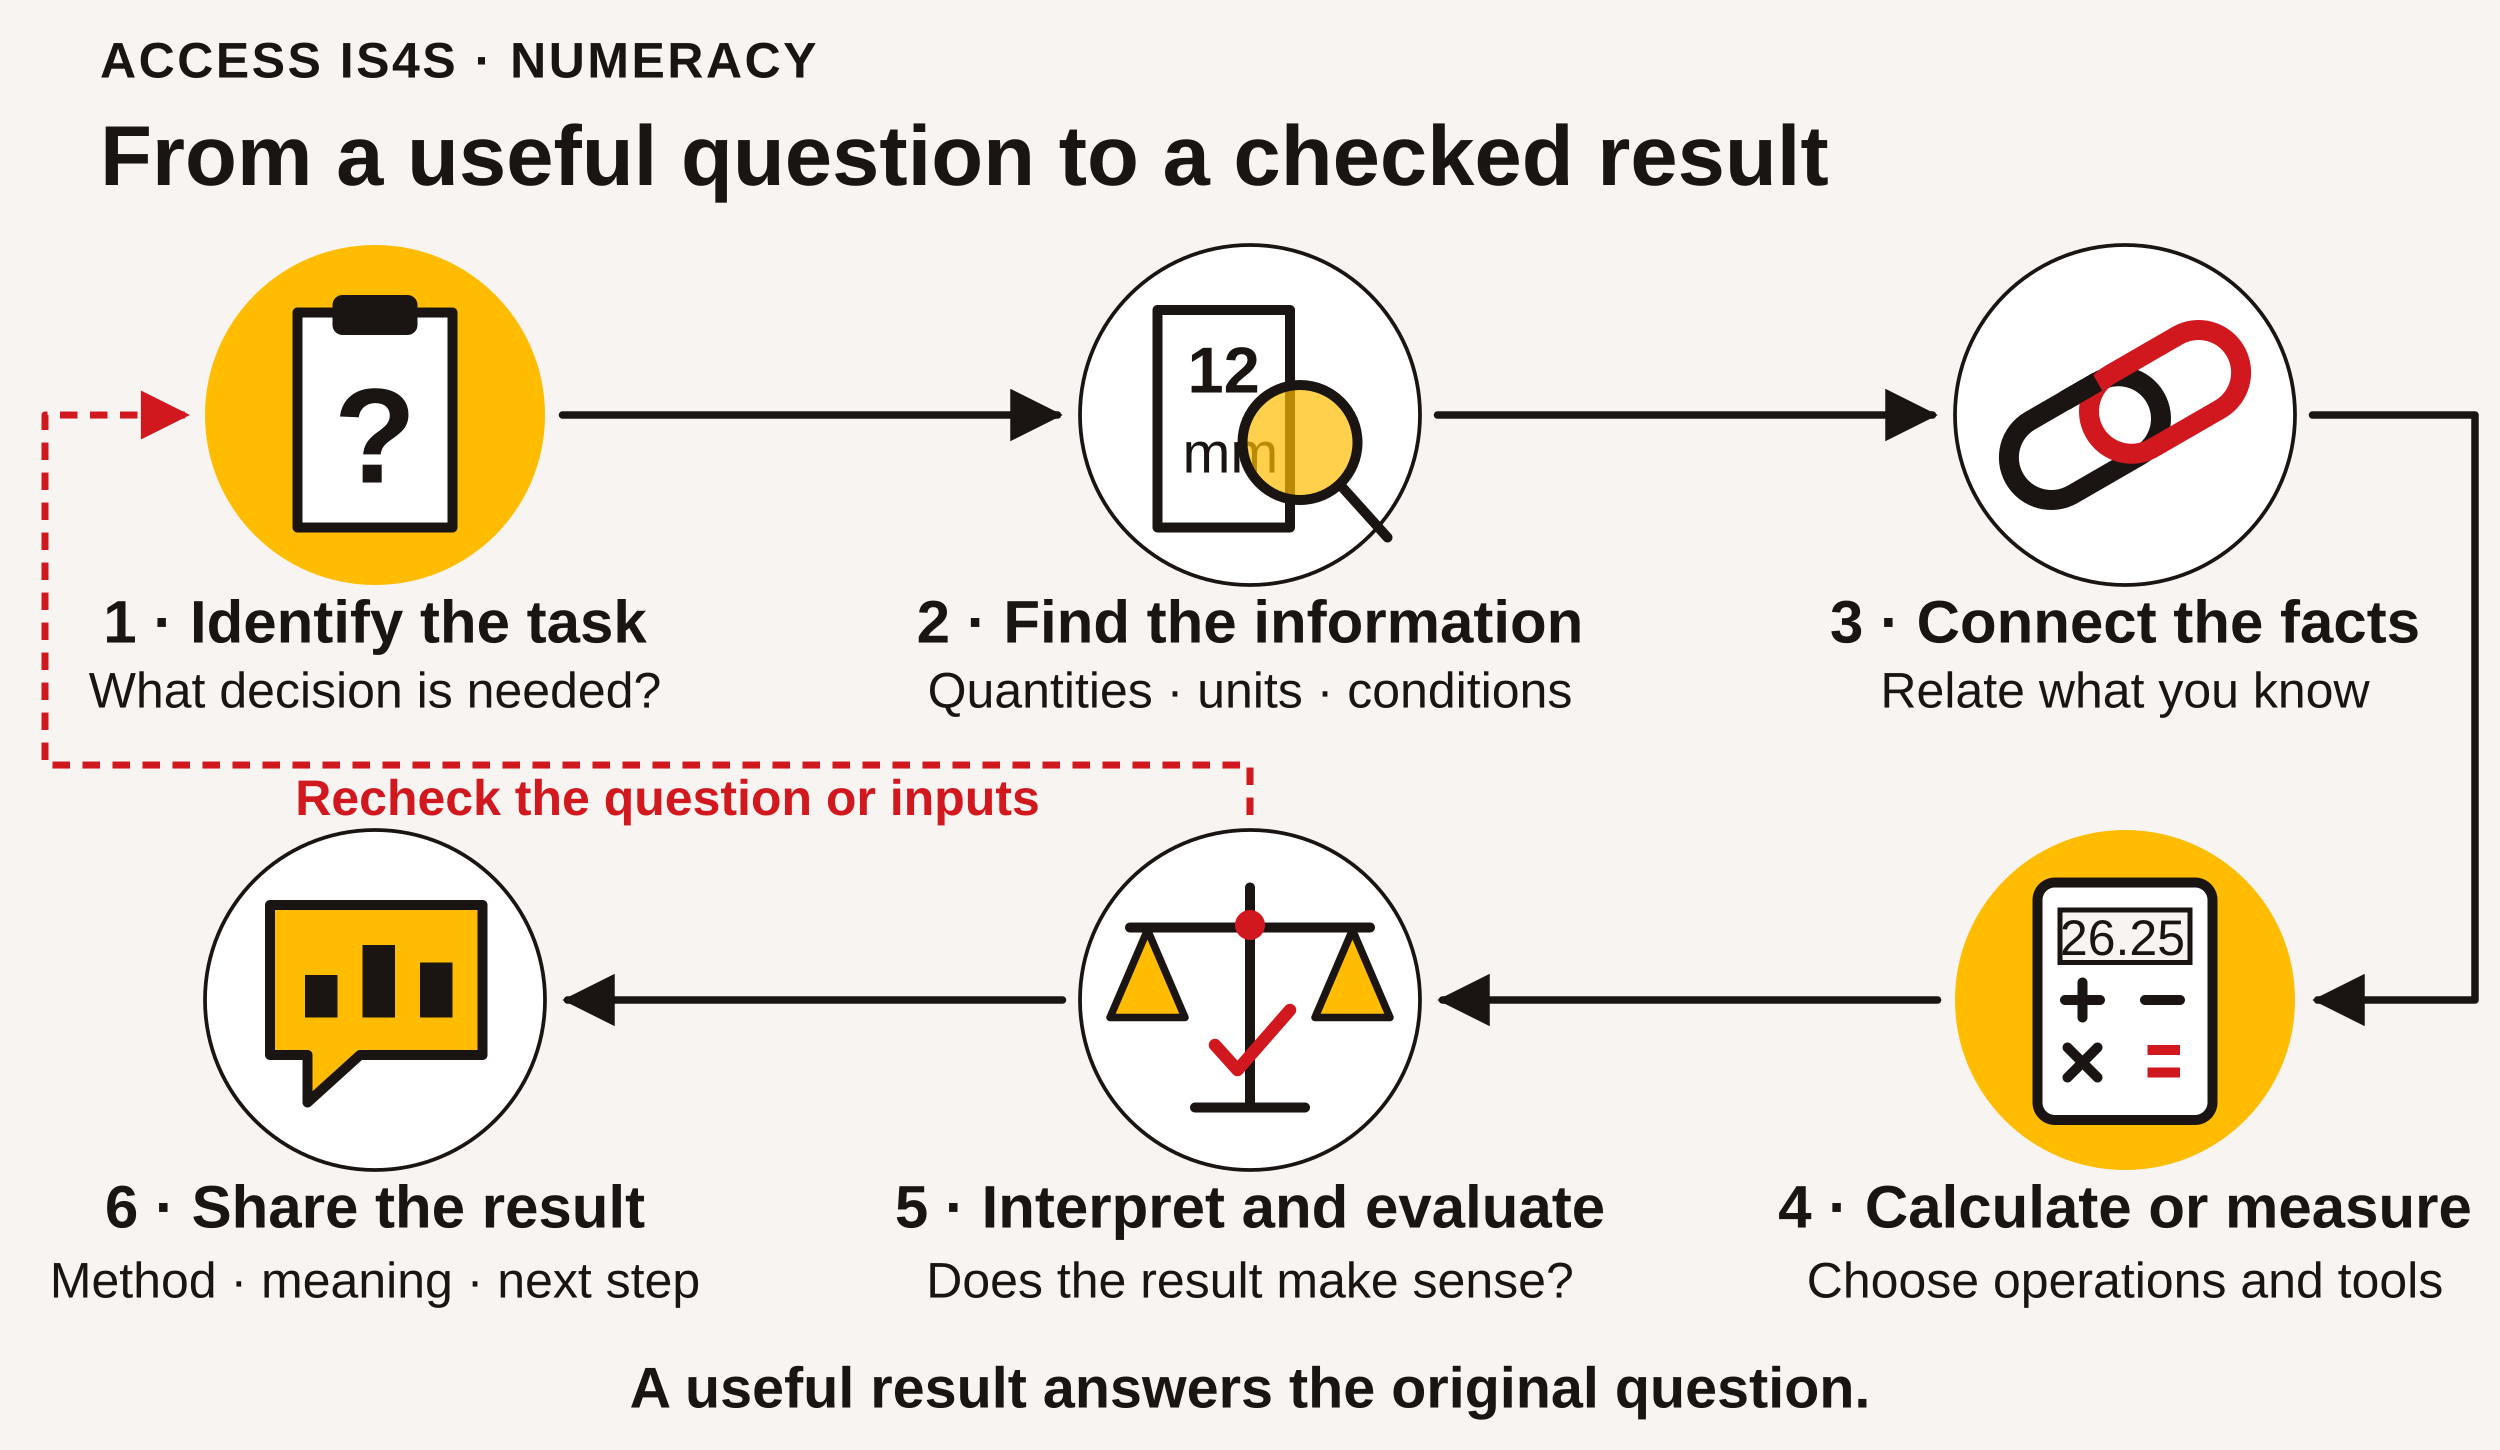
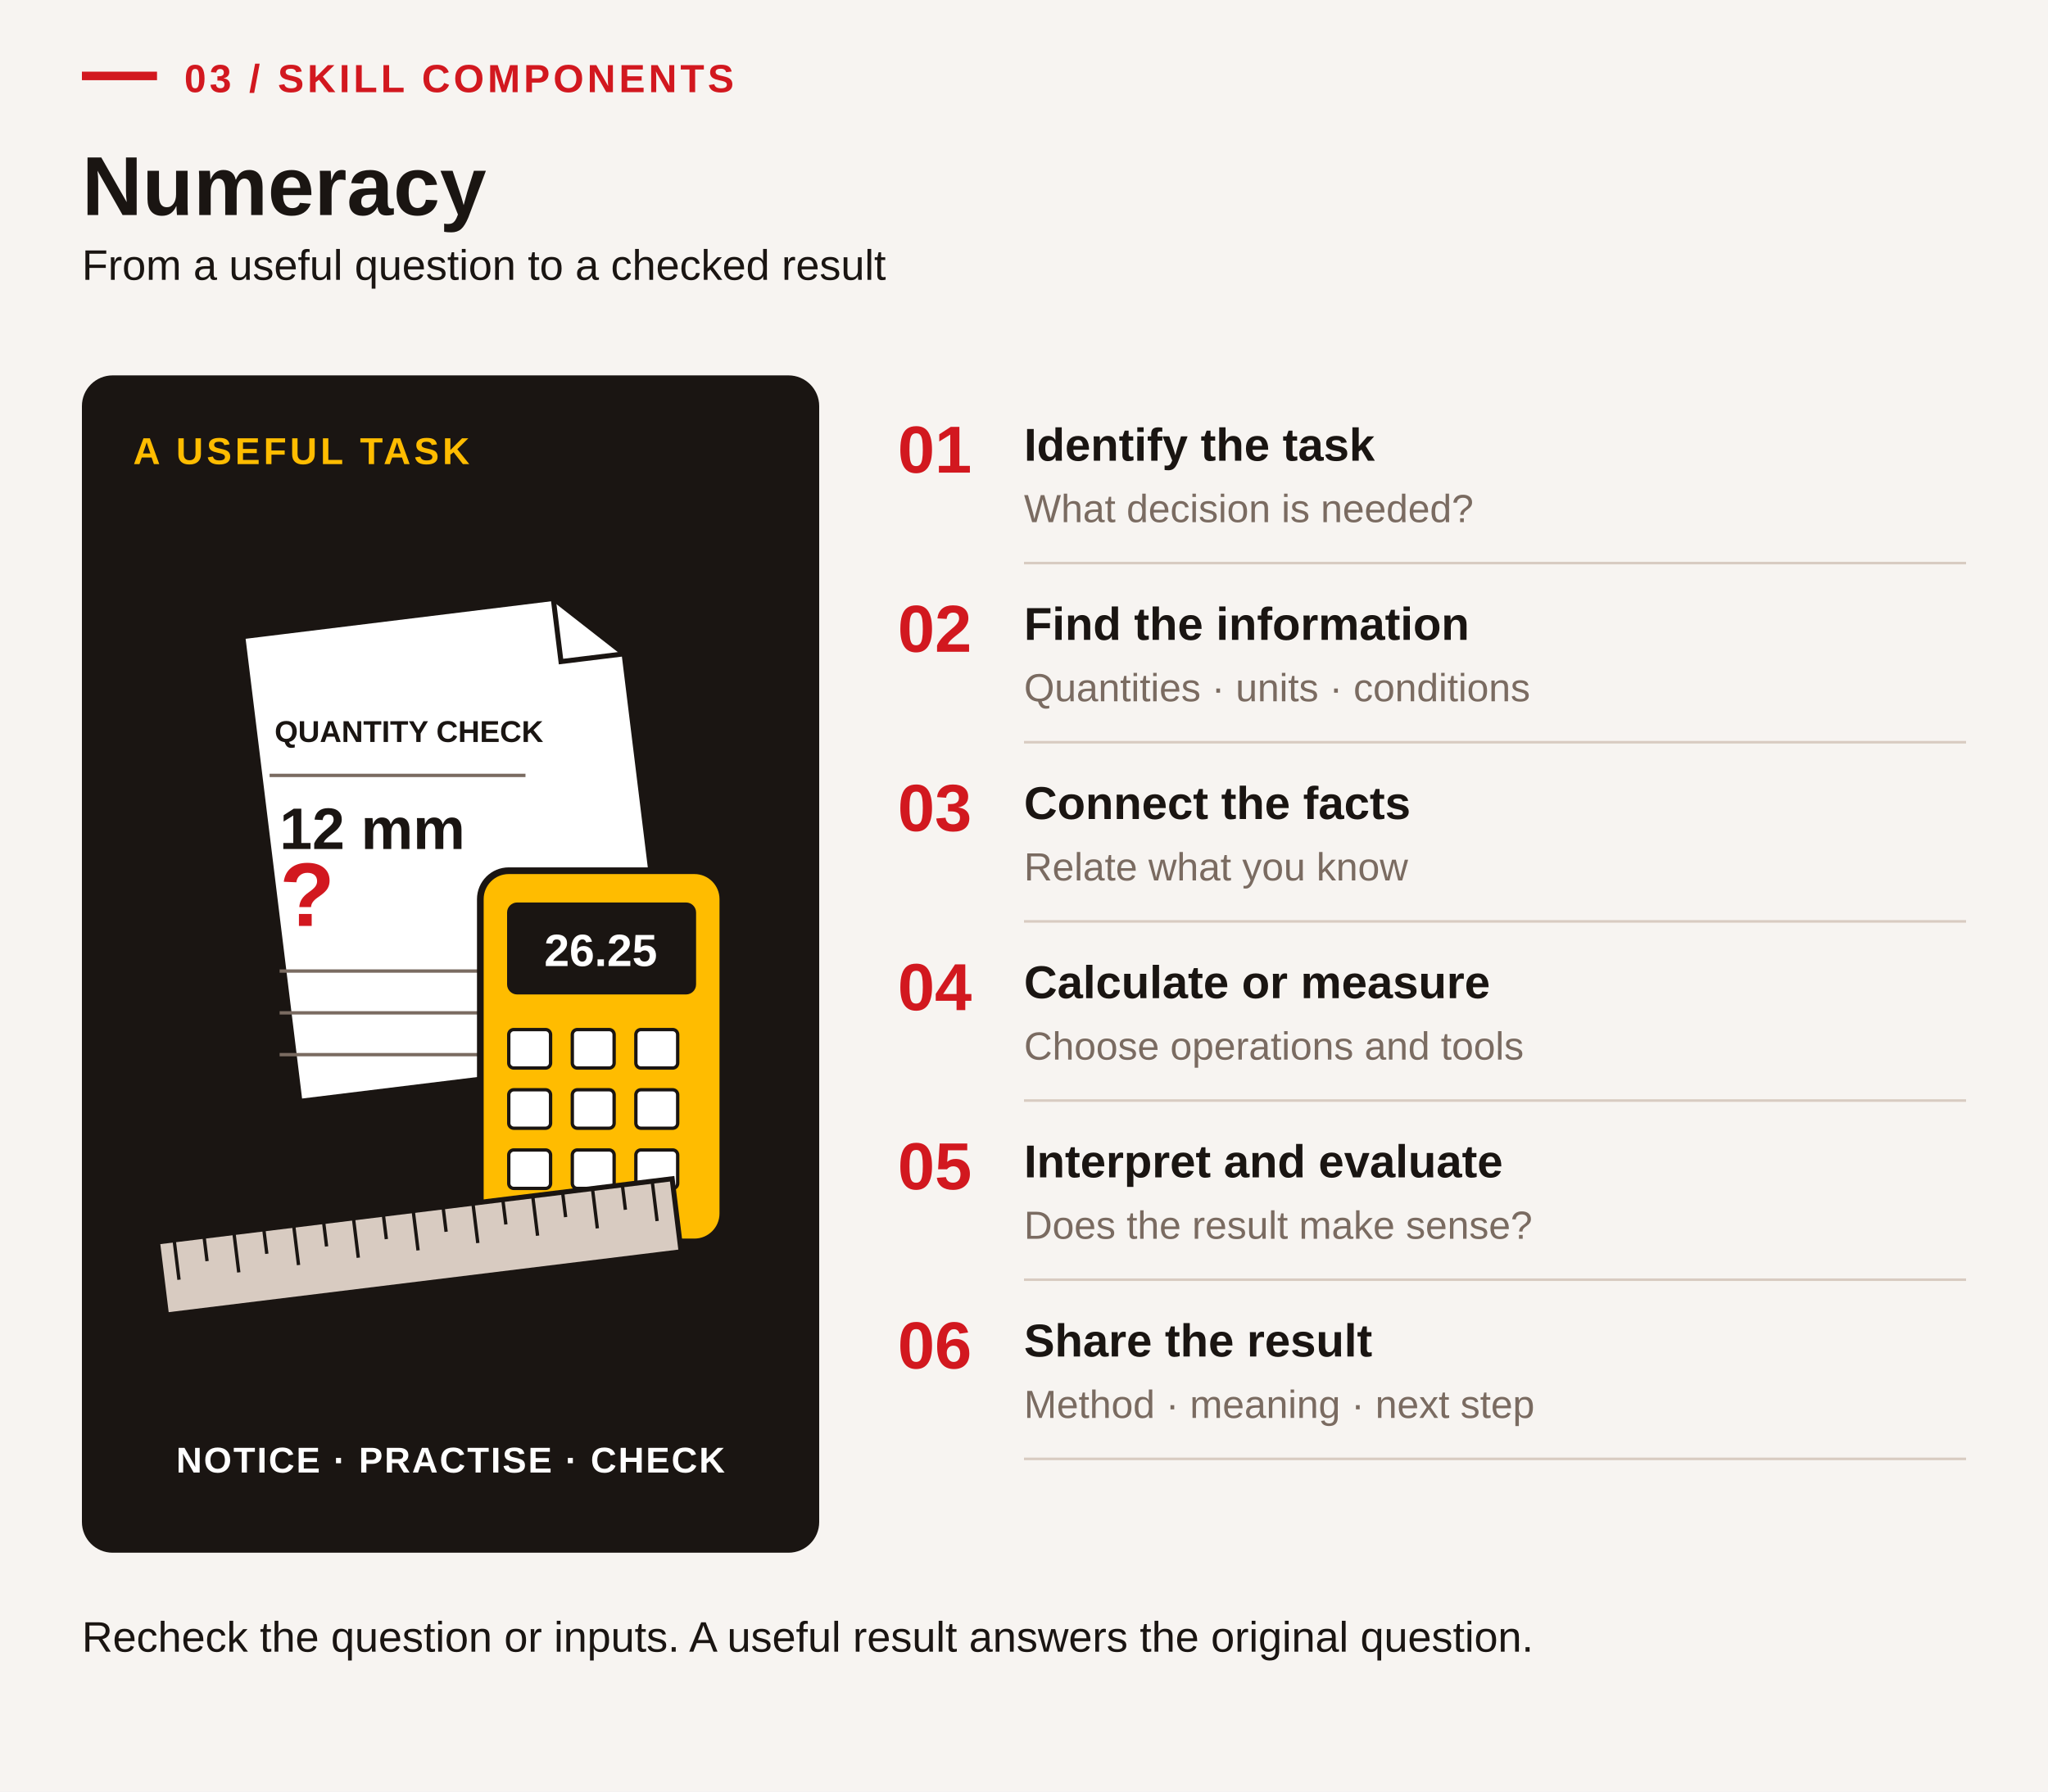
- <svg xmlns="http://www.w3.org/2000/svg" width="1000" height="580" viewBox="0 0 1000 580" role="img" aria-labelledby="title desc">
-   <style>text{font-family:Arial,sans-serif;fill:#1A1512}.action{font-size:24px;font-weight:700;text-anchor:middle}.prompt{font-size:20px;text-anchor:middle}.route{fill:none;stroke:#1A1512;stroke-width:3;stroke-linecap:round;stroke-linejoin:round}.icon{fill:none;stroke:#1A1512;stroke-width:4;stroke-linecap:round;stroke-linejoin:round}</style>
+ <svg xmlns="http://www.w3.org/2000/svg" width="1200" height="1050" viewBox="0 0 1200 1050" role="img" aria-labelledby="title desc">
  <defs>
-     <marker id="arrow" viewBox="0 0 10 10" refX="9" refY="5" markerWidth="7" markerHeight="7" orient="auto">
-       <path d="M 0 0 L 10 5 L 0 10 z" fill="#1A1512" />
+     <marker id="arrow" markerWidth="8" markerHeight="8" refX="7" refY="4" orient="auto">
+       <path d="M0 0 L8 4 L0 8Z" fill="#1A1512" />
    </marker>
-     <marker id="return" viewBox="0 0 10 10" refX="9" refY="5" markerWidth="7" markerHeight="7" orient="auto">
-       <path d="M 0 0 L 10 5 L 0 10 z" fill="#D2181F" />
-     </marker>
+     <pattern id="hatch" width="14" height="14" patternUnits="userSpaceOnUse">
+       <path d="M-2 12 L12 -2 M2 16 L16 2" stroke="#7A6B61" stroke-width="1.5" />
+     </pattern>
  </defs>
-   <rect width="1000" height="580" fill="#F7F4F1" />
-   <text x="40" y="31" font-size="20" font-weight="700" letter-spacing="1">ACCESS IS4S · NUMERACY</text>
-   <text x="40" y="74" font-size="34" font-weight="700">From a useful question to a checked result</text>
-   <path d="M 225 166 H 423" class="route" marker-end="url(#arrow)" />
-   <path d="M 575 166 H 773" class="route" marker-end="url(#arrow)" />
-   <path d="M 925 166 H 990 V 400 H 927" class="route" marker-end="url(#arrow)" />
-   <path d="M 775 400 H 577" class="route" marker-end="url(#arrow)" />
-   <path d="M 425 400 H 227" class="route" marker-end="url(#arrow)" />
-   <path d="M 500 326 V 306 H 18 V 166 H 74" fill="none" stroke="#D2181F" stroke-width="2.8" stroke-dasharray="7 5" stroke-linejoin="round" marker-end="url(#return)" />
-   <text x="267" y="326" text-anchor="middle" font-size="20" font-weight="700" style="fill:#D2181F">Recheck the question or inputs</text>
-   <circle cx="150" cy="166" r="68" fill="#FFBC00" />
-   <path d="M 119 125 H 181 V 211 H 119 Z" fill="#FFFFFF" stroke="#1A1512" stroke-width="4" stroke-linejoin="round" />
-   <rect x="133" y="118" width="34" height="16" rx="4" fill="#1A1512" />
-   <text x="150" y="193" text-anchor="middle" font-size="54" font-weight="700">?</text>
-   <text x="150" y="257" class="action">1 · Identify the task</text>
-   <text x="150" y="283" class="prompt">What decision is needed?</text>
-   <circle cx="500" cy="166" r="68" fill="#FFFFFF" stroke="#1A1512" stroke-width="1.5" />
-   <path d="M 463 124 H 516 V 211 H 463 Z" class="icon" />
-   <text x="475" y="157" font-size="26" font-weight="700">12</text>
-   <text x="473" y="189" font-size="23">mm</text>
-   <circle cx="520" cy="177" r="23" fill="#FFBC00" fill-opacity=".7" stroke="#1A1512" stroke-width="4" />
-   <path d="M 537 195 L 555 215" class="icon" />
-   <text x="500" y="257" class="action">2 · Find the information</text>
-   <text x="500" y="283" class="prompt">Quantities · units · conditions</text>
-   <circle cx="850" cy="166" r="68" fill="#FFFFFF" stroke="#1A1512" stroke-width="1.5" />
-   <g transform="rotate(-30 850 166)">
-     <rect x="799" y="149" width="65" height="34" rx="17" fill="none" stroke="#1A1512" stroke-width="8" />
-     <rect x="836" y="149" width="65" height="34" rx="17" fill="none" stroke="#D2181F" stroke-width="8" />
-     <path d="M 832 149 H 847" fill="none" stroke="#1A1512" stroke-width="8" />
+   <rect width="1200" height="1050" fill="#F7F4F1" />
+   <g font-family="Arial,Helvetica,sans-serif">
+     <rect x="48" y="42" width="44" height="5" rx="0" fill="#D2181F" stroke="none" stroke-width="1" />
+     <text x="108" y="54" font-size="23" font-weight="700" fill="#D2181F" text-anchor="start" letter-spacing="2">03 / SKILL COMPONENTS</text>
+     <text x="48" y="126" font-size="49" font-weight="700" fill="#1A1512" text-anchor="start" letter-spacing="0">Numeracy</text>
+     <text x="48" y="164" font-size="25" font-weight="400" fill="#1A1512" text-anchor="start" letter-spacing="0">From a useful question to a checked result</text>
+     <rect x="48" y="220" width="432" height="690" rx="18" fill="#1A1512" stroke="none" stroke-width="1" />
+     <text x="78" y="272" font-size="22" font-weight="700" fill="#FFBC00" text-anchor="start" letter-spacing="2">A USEFUL TASK</text>
+     <g transform="translate(58,280) scale(0.98) rotate(0)">
+       <g transform="translate(86,95) scale(1) rotate(-7)">
+         <path d="M0 0 H187 L225 38 V280 H0 Z" stroke="#1A1512" stroke-width="3" fill="#FFFFFF" />
+         <path d="M187 0 V38 H225" stroke="#1A1512" stroke-width="3" fill="none" />
+       </g>
+       <text x="105" y="158" font-size="18" font-weight="700" fill="#1A1512" text-anchor="start" letter-spacing="0">QUANTITY CHECK</text>
+       <line x1="102" y1="178" x2="255" y2="178" stroke="#7A6B61" stroke-width="2" />
+       <text x="108" y="222" font-size="35" font-weight="700" fill="#1A1512" text-anchor="start" letter-spacing="0">12 mm</text>
+       <text x="108" y="268" font-size="54" font-weight="700" fill="#D2181F" text-anchor="start" letter-spacing="0">?</text>
+       <line x1="108" y1="295" x2="250" y2="295" stroke="#7A6B61" stroke-width="2" />
+       <line x1="108" y1="320" x2="250" y2="320" stroke="#7A6B61" stroke-width="2" />
+       <line x1="108" y1="345" x2="250" y2="345" stroke="#7A6B61" stroke-width="2" />
+       <rect x="228" y="235" width="145" height="222" rx="17" fill="#FFBC00" stroke="#1A1512" stroke-width="4" />
+       <rect x="244" y="254" width="113" height="55" rx="6" fill="#1A1512" stroke="none" stroke-width="1" />
+       <text x="300" y="292" font-size="27" font-weight="700" fill="#FFFFFF" text-anchor="middle" letter-spacing="0">26.25</text>
+       <rect x="245" y="330" width="25" height="23" rx="3" fill="#FFFFFF" stroke="#1A1512" stroke-width="2" />
+       <rect x="283" y="330" width="25" height="23" rx="3" fill="#FFFFFF" stroke="#1A1512" stroke-width="2" />
+       <rect x="321" y="330" width="25" height="23" rx="3" fill="#FFFFFF" stroke="#1A1512" stroke-width="2" />
+       <rect x="245" y="366" width="25" height="23" rx="3" fill="#FFFFFF" stroke="#1A1512" stroke-width="2" />
+       <rect x="283" y="366" width="25" height="23" rx="3" fill="#FFFFFF" stroke="#1A1512" stroke-width="2" />
+       <rect x="321" y="366" width="25" height="23" rx="3" fill="#FFFFFF" stroke="#1A1512" stroke-width="2" />
+       <rect x="245" y="402" width="25" height="23" rx="3" fill="#FFFFFF" stroke="#1A1512" stroke-width="2" />
+       <rect x="283" y="402" width="25" height="23" rx="3" fill="#FFFFFF" stroke="#1A1512" stroke-width="2" />
+       <rect x="321" y="402" width="25" height="23" rx="3" fill="#FFFFFF" stroke="#1A1512" stroke-width="2" />
+       <g transform="translate(35,457) scale(1) rotate(-7)">
+         <rect x="0" y="0" width="310" height="44" rx="0" fill="#D8CBC1" stroke="#1A1512" stroke-width="3" />
+         <line x1="10" y1="0" x2="10" y2="24" stroke="#1A1512" stroke-width="2" />
+         <line x1="28" y1="0" x2="28" y2="15" stroke="#1A1512" stroke-width="2" />
+         <line x1="46" y1="0" x2="46" y2="24" stroke="#1A1512" stroke-width="2" />
+         <line x1="64" y1="0" x2="64" y2="15" stroke="#1A1512" stroke-width="2" />
+         <line x1="82" y1="0" x2="82" y2="24" stroke="#1A1512" stroke-width="2" />
+         <line x1="100" y1="0" x2="100" y2="15" stroke="#1A1512" stroke-width="2" />
+         <line x1="118" y1="0" x2="118" y2="24" stroke="#1A1512" stroke-width="2" />
+         <line x1="136" y1="0" x2="136" y2="15" stroke="#1A1512" stroke-width="2" />
+         <line x1="154" y1="0" x2="154" y2="24" stroke="#1A1512" stroke-width="2" />
+         <line x1="172" y1="0" x2="172" y2="15" stroke="#1A1512" stroke-width="2" />
+         <line x1="190" y1="0" x2="190" y2="24" stroke="#1A1512" stroke-width="2" />
+         <line x1="208" y1="0" x2="208" y2="15" stroke="#1A1512" stroke-width="2" />
+         <line x1="226" y1="0" x2="226" y2="24" stroke="#1A1512" stroke-width="2" />
+         <line x1="244" y1="0" x2="244" y2="15" stroke="#1A1512" stroke-width="2" />
+         <line x1="262" y1="0" x2="262" y2="24" stroke="#1A1512" stroke-width="2" />
+         <line x1="280" y1="0" x2="280" y2="15" stroke="#1A1512" stroke-width="2" />
+         <line x1="298" y1="0" x2="298" y2="24" stroke="#1A1512" stroke-width="2" />
+       </g>
+     </g>
+     <text x="264" y="863" font-size="21" font-weight="700" fill="#FFFFFF" text-anchor="middle" letter-spacing="1">NOTICE · PRACTISE · CHECK</text>
+     <text x="526" y="277" font-size="39" font-weight="700" fill="#D2181F" text-anchor="start" letter-spacing="0">01</text>
+     <text x="600" y="270" font-size="27" font-weight="700" fill="#1A1512" text-anchor="start" letter-spacing="0">Identify the task</text>
+     <text x="600" y="306" font-size="23" font-weight="400" fill="#7A6B61" text-anchor="start" letter-spacing="0">What decision is needed?</text>
+     <line x1="600" y1="330" x2="1152" y2="330" stroke="#D8CBC1" stroke-width="1.5" />
+     <text x="526" y="382" font-size="39" font-weight="700" fill="#D2181F" text-anchor="start" letter-spacing="0">02</text>
+     <text x="600" y="375" font-size="27" font-weight="700" fill="#1A1512" text-anchor="start" letter-spacing="0">Find the information</text>
+     <text x="600" y="411" font-size="23" font-weight="400" fill="#7A6B61" text-anchor="start" letter-spacing="0">Quantities · units · conditions</text>
+     <line x1="600" y1="435" x2="1152" y2="435" stroke="#D8CBC1" stroke-width="1.5" />
+     <text x="526" y="487" font-size="39" font-weight="700" fill="#D2181F" text-anchor="start" letter-spacing="0">03</text>
+     <text x="600" y="480" font-size="27" font-weight="700" fill="#1A1512" text-anchor="start" letter-spacing="0">Connect the facts</text>
+     <text x="600" y="516" font-size="23" font-weight="400" fill="#7A6B61" text-anchor="start" letter-spacing="0">Relate what you know</text>
+     <line x1="600" y1="540" x2="1152" y2="540" stroke="#D8CBC1" stroke-width="1.5" />
+     <text x="526" y="592" font-size="39" font-weight="700" fill="#D2181F" text-anchor="start" letter-spacing="0">04</text>
+     <text x="600" y="585" font-size="27" font-weight="700" fill="#1A1512" text-anchor="start" letter-spacing="0">Calculate or measure</text>
+     <text x="600" y="621" font-size="23" font-weight="400" fill="#7A6B61" text-anchor="start" letter-spacing="0">Choose operations and tools</text>
+     <line x1="600" y1="645" x2="1152" y2="645" stroke="#D8CBC1" stroke-width="1.5" />
+     <text x="526" y="697" font-size="39" font-weight="700" fill="#D2181F" text-anchor="start" letter-spacing="0">05</text>
+     <text x="600" y="690" font-size="27" font-weight="700" fill="#1A1512" text-anchor="start" letter-spacing="0">Interpret and evaluate</text>
+     <text x="600" y="726" font-size="23" font-weight="400" fill="#7A6B61" text-anchor="start" letter-spacing="0">Does the result make sense?</text>
+     <line x1="600" y1="750" x2="1152" y2="750" stroke="#D8CBC1" stroke-width="1.5" />
+     <text x="526" y="802" font-size="39" font-weight="700" fill="#D2181F" text-anchor="start" letter-spacing="0">06</text>
+     <text x="600" y="795" font-size="27" font-weight="700" fill="#1A1512" text-anchor="start" letter-spacing="0">Share the result</text>
+     <text x="600" y="831" font-size="23" font-weight="400" fill="#7A6B61" text-anchor="start" letter-spacing="0">Method · meaning · next step</text>
+     <line x1="600" y1="855" x2="1152" y2="855" stroke="#D8CBC1" stroke-width="1.5" />
+     <text x="48" y="968" font-size="25" font-weight="400" fill="#1A1512" text-anchor="start" letter-spacing="0">Recheck the question or inputs. A useful result answers the original question.</text>
  </g>
-   <text x="850" y="257" class="action">3 · Connect the facts</text>
-   <text x="850" y="283" class="prompt">Relate what you know</text>
-   <circle cx="850" cy="400" r="68" fill="#FFBC00" />
-   <rect x="815" y="353" width="70" height="95" rx="7" fill="#FFFFFF" stroke="#1A1512" stroke-width="4" />
-   <rect x="824" y="364" width="52" height="21" fill="#F7F4F1" stroke="#1A1512" stroke-width="2" />
-   <text x="874" y="382" text-anchor="end" font-size="20">26.25</text>
-   <path d="M 826 400 H 840 M 833 393 V 407 M 858 400 H 872 M 827 419 L 839 431 M 827 431 L 839 419" class="icon" />
-   <path d="M 859 420 H 872 M 859 429 H 872" fill="none" stroke="#D2181F" stroke-width="4" />
-   <text x="850" y="491" class="action">4 · Calculate or measure</text>
-   <text x="850" y="519" class="prompt">Choose operations and tools</text>
-   <circle cx="500" cy="400" r="68" fill="#FFFFFF" stroke="#1A1512" stroke-width="1.5" />
-   <path d="M 500 355 V 443 M 478 443 H 522 M 452 371 H 548" class="icon" />
-   <path d="M 459 372 L 444 407 H 474 Z M 541 372 L 526 407 H 556 Z" fill="#FFBC00" stroke="#1A1512" stroke-width="3" stroke-linejoin="round" />
-   <circle cx="500" cy="370" r="6" fill="#D2181F" />
-   <path d="M 486 418 L 495 428 L 516 404" fill="none" stroke="#D2181F" stroke-width="5" stroke-linecap="round" stroke-linejoin="round" />
-   <text x="500" y="491" class="action">5 · Interpret and evaluate</text>
-   <text x="500" y="519" class="prompt">Does the result make sense?</text>
-   <circle cx="150" cy="400" r="68" fill="#FFFFFF" stroke="#1A1512" stroke-width="1.5" />
-   <path d="M 108 362 H 193 V 422 H 144 L 123 441 V 422 H 108 Z" fill="#FFBC00" stroke="#1A1512" stroke-width="4" stroke-linejoin="round" />
-   <path d="M 122 407 V 390 H 135 V 407 Z M 145 407 V 378 H 158 V 407 Z M 168 407 V 385 H 181 V 407 Z" fill="#1A1512" />
-   <text x="150" y="491" class="action">6 · Share the result</text>
-   <text x="150" y="519" class="prompt">Method · meaning · next step</text>
-   <text x="500" y="563" text-anchor="middle" font-size="23" font-weight="700">A useful result answers the original question.</text>
</svg>
